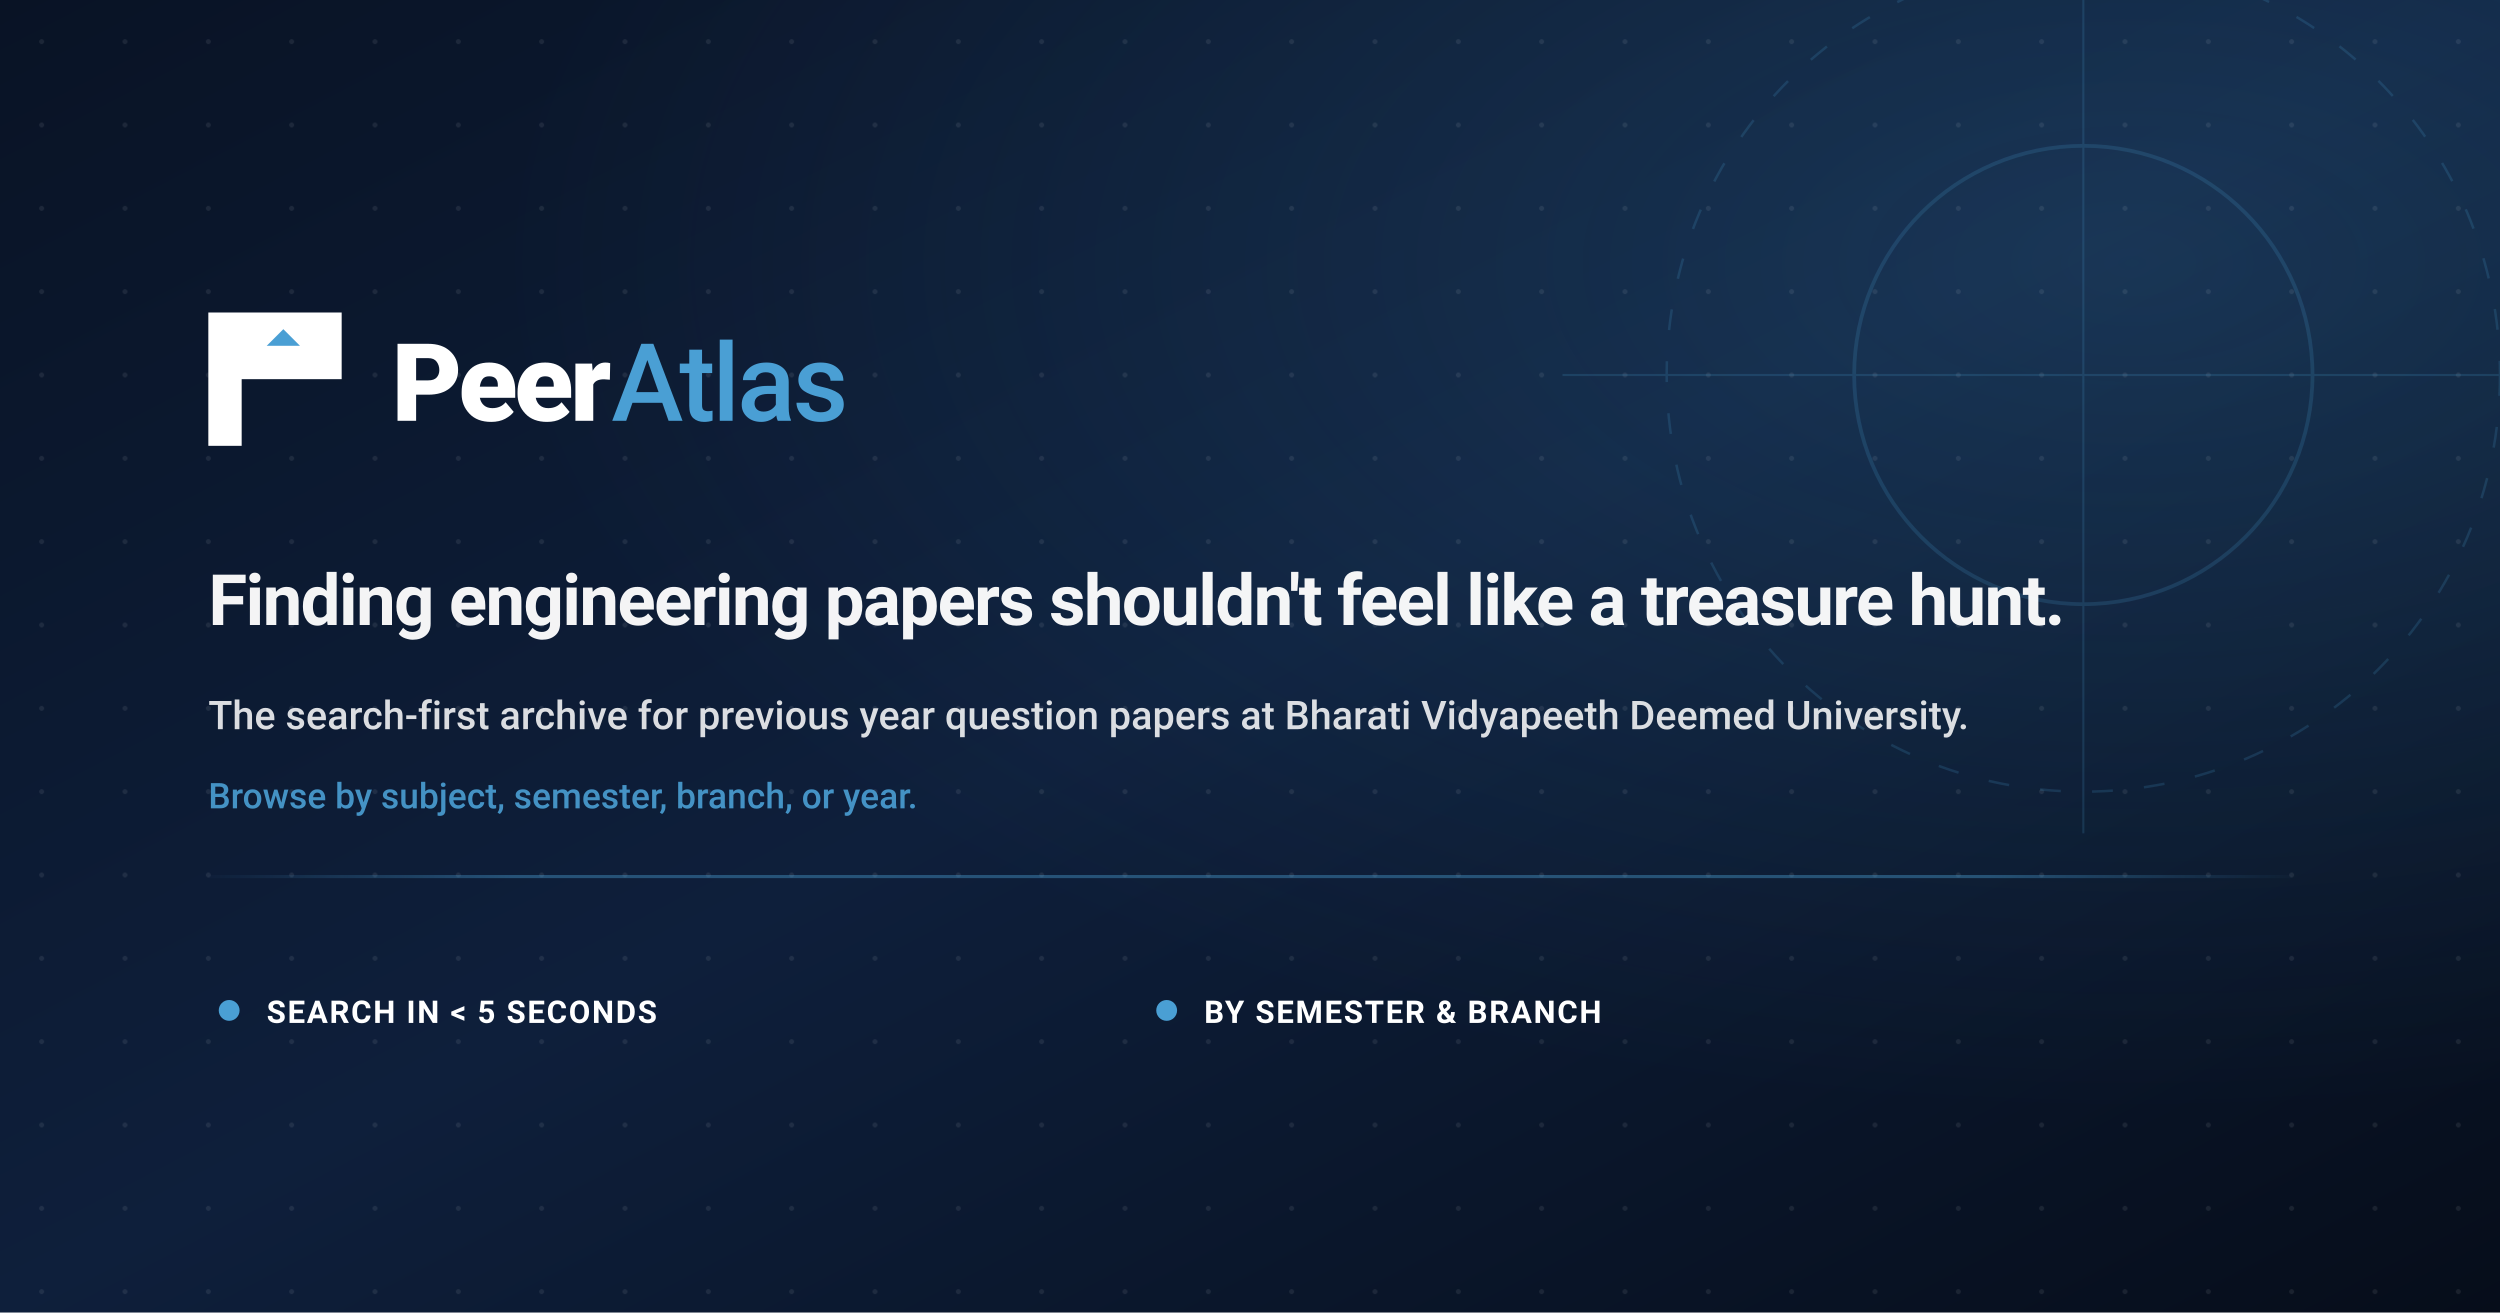
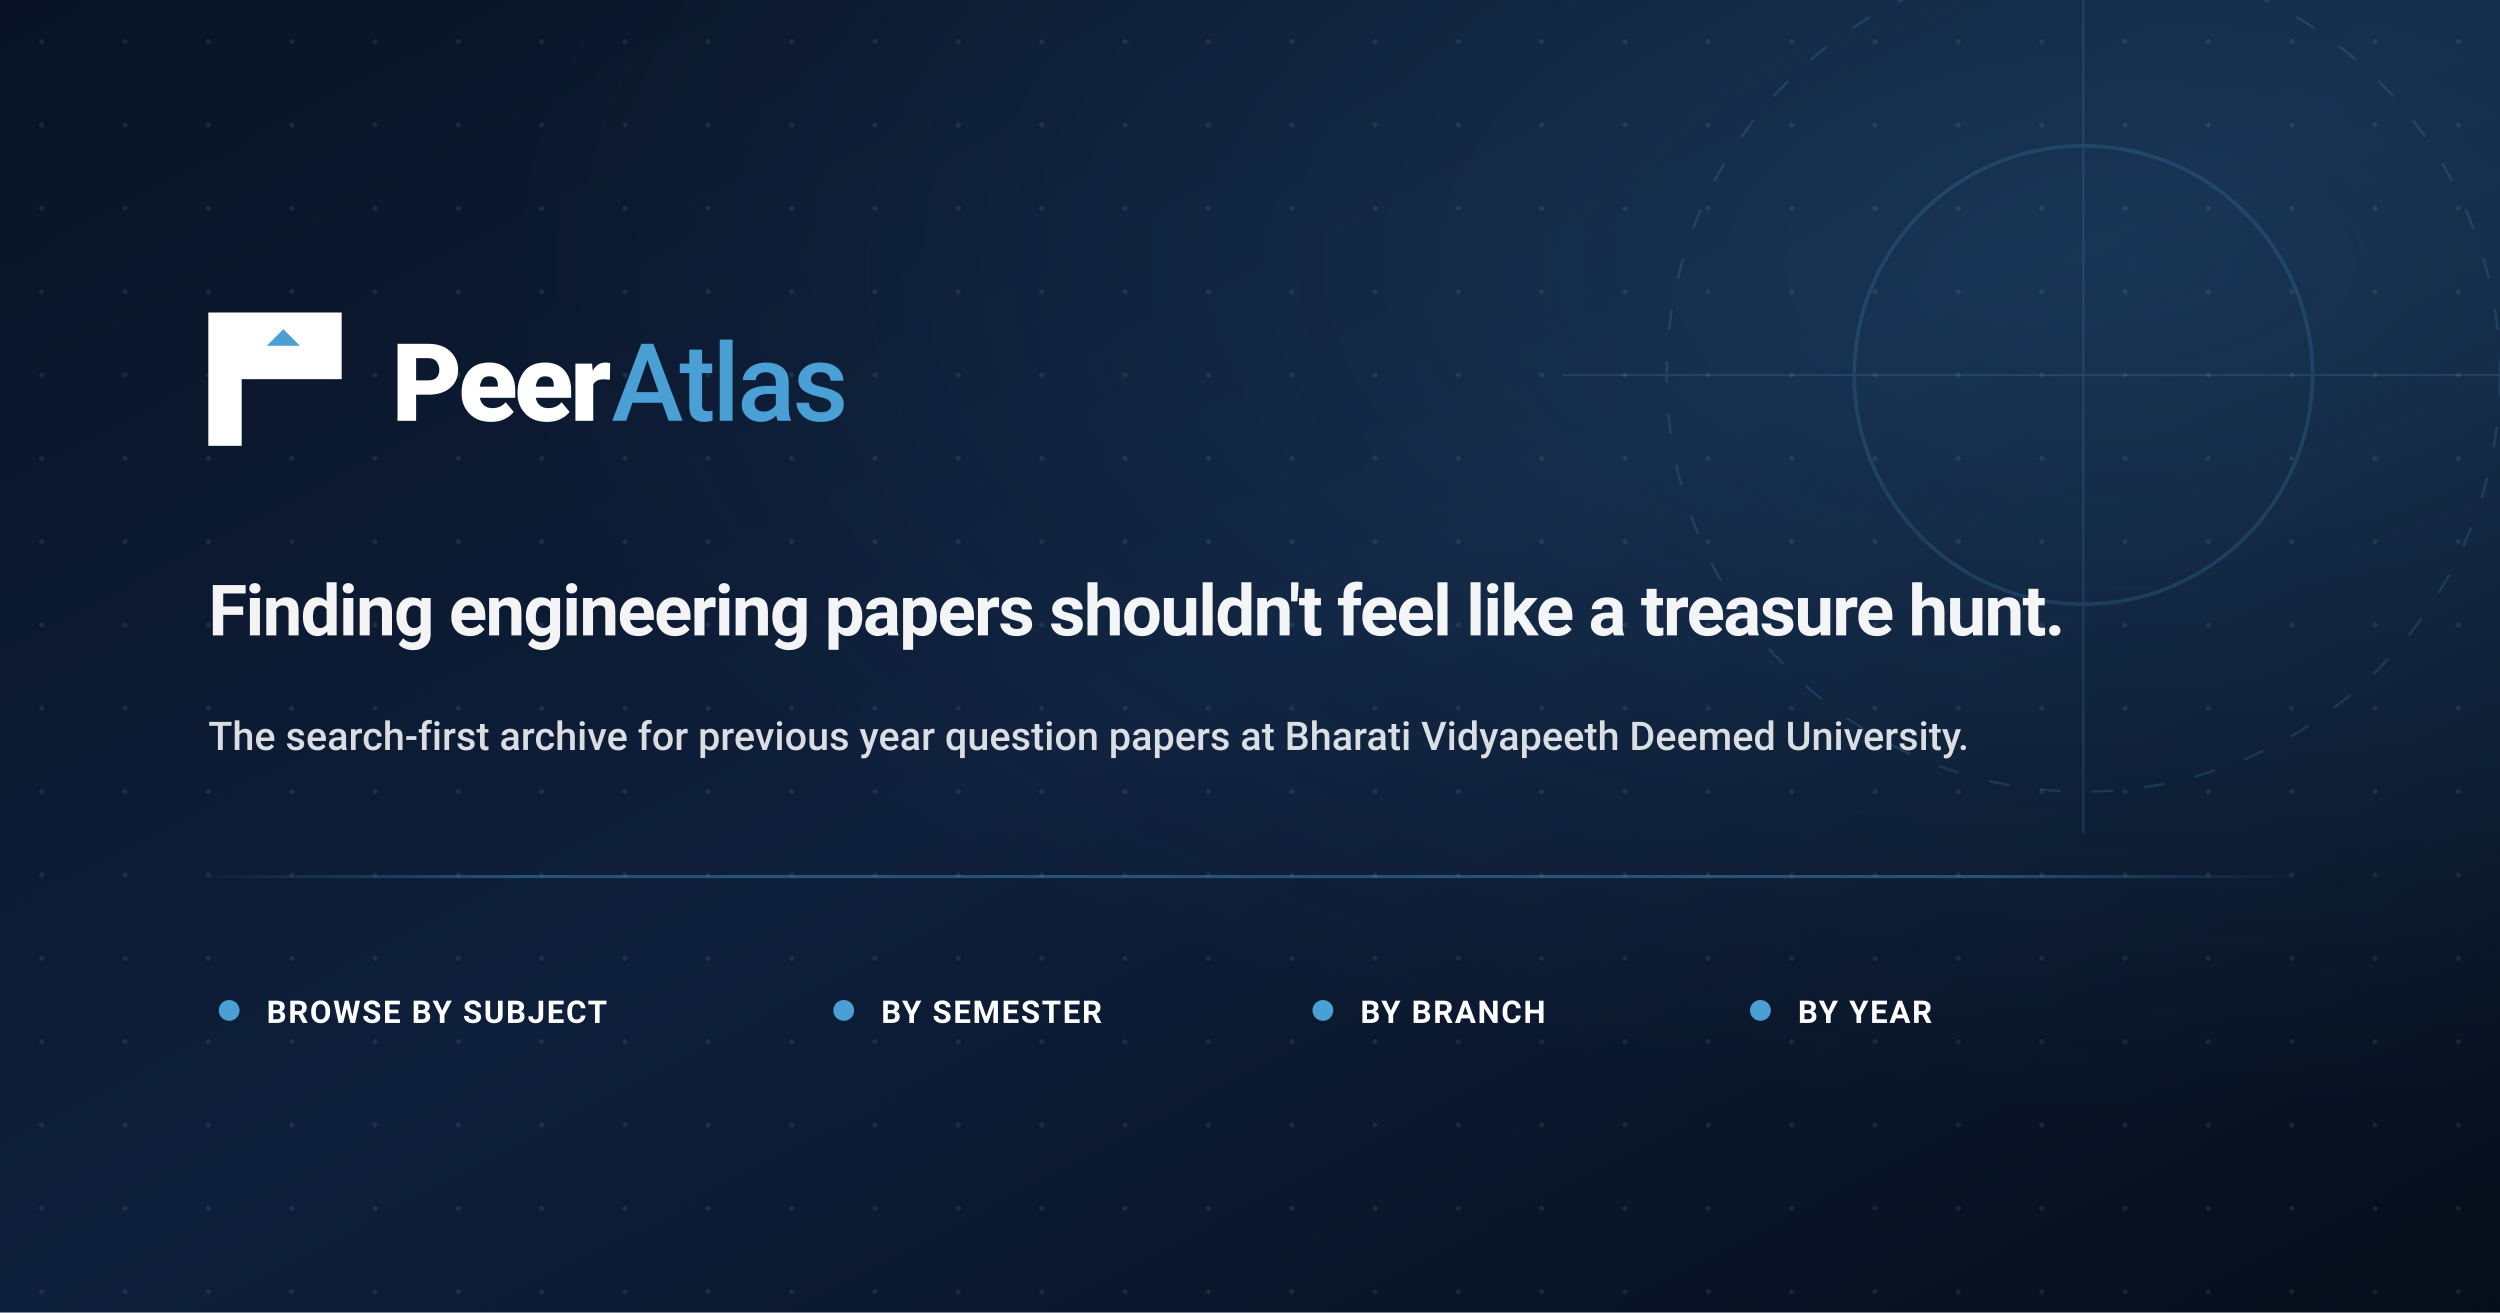
<svg xmlns="http://www.w3.org/2000/svg" viewBox="0 0 1200 630" width="1200" height="630">
  <defs>
    <linearGradient id="bg-grad" x1="0%" y1="0%" x2="100%" y2="100%">
      <stop offset="0%" stop-color="#091325" />
      <stop offset="50%" stop-color="#0e1f3b" />
      <stop offset="100%" stop-color="#060d1a" />
    </linearGradient>
    <radialGradient id="radial-glow" cx="85%" cy="20%" r="65%">
      <stop offset="0%" stop-color="#4a9fd4" stop-opacity="0.18" />
      <stop offset="100%" stop-color="#4a9fd4" stop-opacity="0" />
    </radialGradient>
    <pattern id="dot-grid" width="40" height="40" patternUnits="userSpaceOnUse">
      <circle cx="20" cy="20" r="1.2" fill="#ffffff" fill-opacity="0.08" />
    </pattern>
    <linearGradient id="divider-grad" x1="0%" y1="0%" x2="100%" y2="0%">
      <stop offset="0%" stop-color="#4a9fd4" stop-opacity="0" />
      <stop offset="15%" stop-color="#4a9fd4" stop-opacity="0.4" />
      <stop offset="85%" stop-color="#4a9fd4" stop-opacity="0.4" />
      <stop offset="100%" stop-color="#4a9fd4" stop-opacity="0" />
    </linearGradient>
  </defs>
  <rect width="1200" height="630" fill="url(#bg-grad)" />
  <rect width="1200" height="630" fill="url(#radial-glow)" />
  <rect width="1200" height="630" fill="url(#dot-grid)" />
  <g opacity="0.18" transform="translate(50, 0)">
    <circle cx="950" cy="180" r="200" fill="none" stroke="#4a9fd4" stroke-width="1.2" stroke-dasharray="10 15" />
    <circle cx="950" cy="180" r="110" fill="none" stroke="#4a9fd4" stroke-width="1.8" />
    <line x1="700" y1="180" x2="1200" y2="180" stroke="#4a9fd4" stroke-width="1" />
    <line x1="950" y1="-50" x2="950" y2="400" stroke="#4a9fd4" stroke-width="1" />
  </g>
  <g transform="translate(100, 0)">
    <g transform="translate(0, 150)">
      <path d="M0,0 H64 V32 H16 V64 H0 Z" fill="#ffffff" />
      <path d="M28,16 L36,8 L44,16 Z" fill="#4a9fd4" />
    </g>
    <text x="88" y="202" font-family="-apple-system, BlinkMacSystemFont, 'Segoe UI', Roboto, 'Helvetica Neue', Arial, sans-serif" font-size="52" font-weight="800" fill="#ffffff" letter-spacing="-1.5">
      Peer<tspan fill="#4a9fd4" font-weight="500">Atlas</tspan>
    </text>
-     <text x="0" y="300" font-family="-apple-system, BlinkMacSystemFont, 'Segoe UI', Roboto, 'Helvetica Neue', Arial, sans-serif" font-size="34" font-weight="700" fill="#ffffff" letter-spacing="-0.8" opacity="0.95">
+     <text x="0" y="305" font-family="-apple-system, BlinkMacSystemFont, 'Segoe UI', Roboto, 'Helvetica Neue', Arial, sans-serif" font-size="34" font-weight="700" fill="#ffffff" letter-spacing="-0.8" opacity="0.95">
      Finding engineering papers shouldn't feel like a treasure hunt.
    </text>
-     <text x="0" y="350" font-family="-apple-system, BlinkMacSystemFont, 'Segoe UI', Roboto, 'Helvetica Neue', Arial, sans-serif" font-size="19" font-weight="500" fill="#ffffff" opacity="0.85">
+     <text x="0" y="360" font-family="-apple-system, BlinkMacSystemFont, 'Segoe UI', Roboto, 'Helvetica Neue', Arial, sans-serif" font-size="19" font-weight="500" fill="#ffffff" opacity="0.85">
      The search-first archive for previous year question papers at Bharati Vidyapeeth Deemed University.
-     </text>
-     <text x="0" y="388" font-family="-apple-system, BlinkMacSystemFont, 'Segoe UI', Roboto, 'Helvetica Neue', Arial, sans-serif" font-size="17" font-weight="500" fill="#4a9fd4" opacity="0.9">
-       Browse by subject, semester, branch, or year.
    </text>
    <rect x="0" y="420" width="1000" height="1.5" fill="url(#divider-grad)" />
    <g transform="translate(0, 475)">
      <g transform="translate(0, 0)">
        <circle cx="10" cy="10" r="5" fill="#4a9fd4" />
-         <text x="28" y="16" font-family="-apple-system, BlinkMacSystemFont, 'Segoe UI', Roboto, sans-serif" font-size="15" font-weight="700" fill="#ffffff" letter-spacing="0.8">SEARCH IN &lt; 5 SECONDS</text>
+         <text x="28" y="16" font-family="-apple-system, BlinkMacSystemFont, 'Segoe UI', Roboto, sans-serif" font-size="15" font-weight="700" fill="#ffffff" letter-spacing="0.8">BROWSE BY SUBJECT</text>
      </g>
-       <g transform="translate(450, 0)">
+       <g transform="translate(295, 0)">
        <circle cx="10" cy="10" r="5" fill="#4a9fd4" />
-         <text x="28" y="16" font-family="-apple-system, BlinkMacSystemFont, 'Segoe UI', Roboto, sans-serif" font-size="15" font-weight="700" fill="#ffffff" letter-spacing="0.8">BY SEMESTER &amp; BRANCH</text>
+         <text x="28" y="16" font-family="-apple-system, BlinkMacSystemFont, 'Segoe UI', Roboto, sans-serif" font-size="15" font-weight="700" fill="#ffffff" letter-spacing="0.8">BY SEMESTER</text>
+       </g>
+       <g transform="translate(525, 0)">
+         <circle cx="10" cy="10" r="5" fill="#4a9fd4" />
+         <text x="28" y="16" font-family="-apple-system, BlinkMacSystemFont, 'Segoe UI', Roboto, sans-serif" font-size="15" font-weight="700" fill="#ffffff" letter-spacing="0.8">BY BRANCH</text>
+       </g>
+       <g transform="translate(735, 0)">
+         <circle cx="10" cy="10" r="5" fill="#4a9fd4" />
+         <text x="28" y="16" font-family="-apple-system, BlinkMacSystemFont, 'Segoe UI', Roboto, sans-serif" font-size="15" font-weight="700" fill="#ffffff" letter-spacing="0.8">BY YEAR</text>
      </g>
    </g>
  </g>
</svg>
